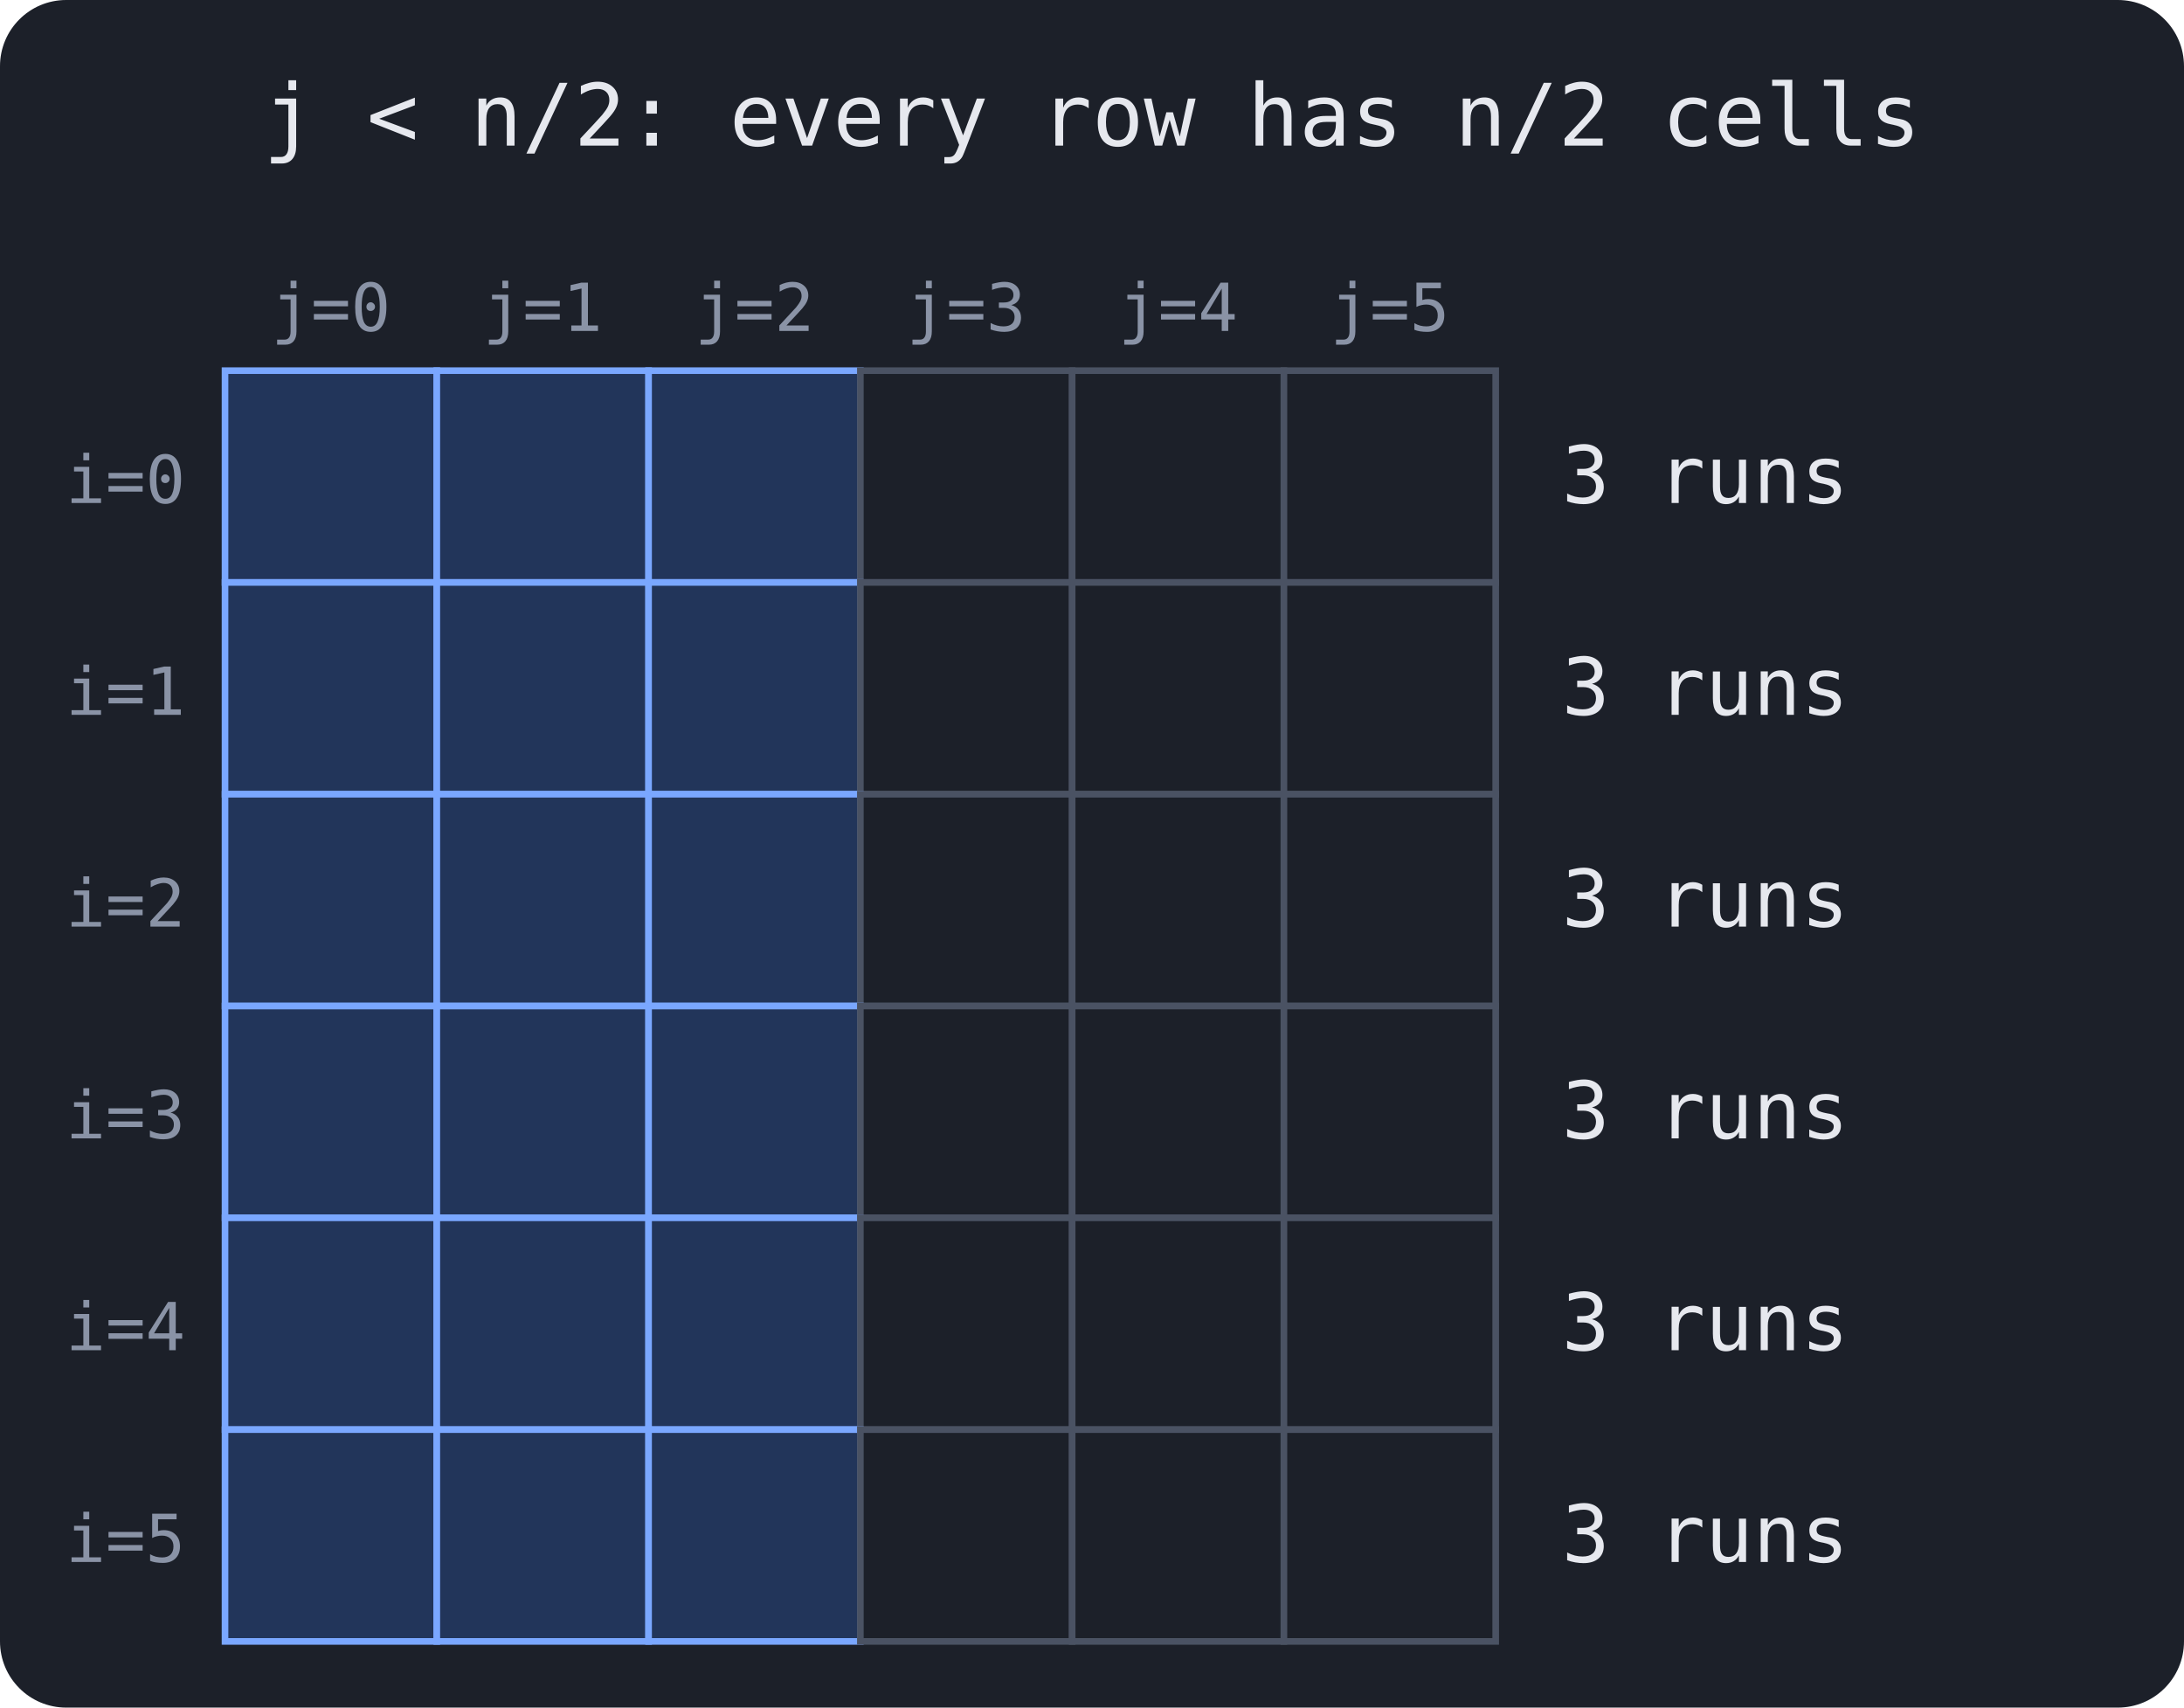
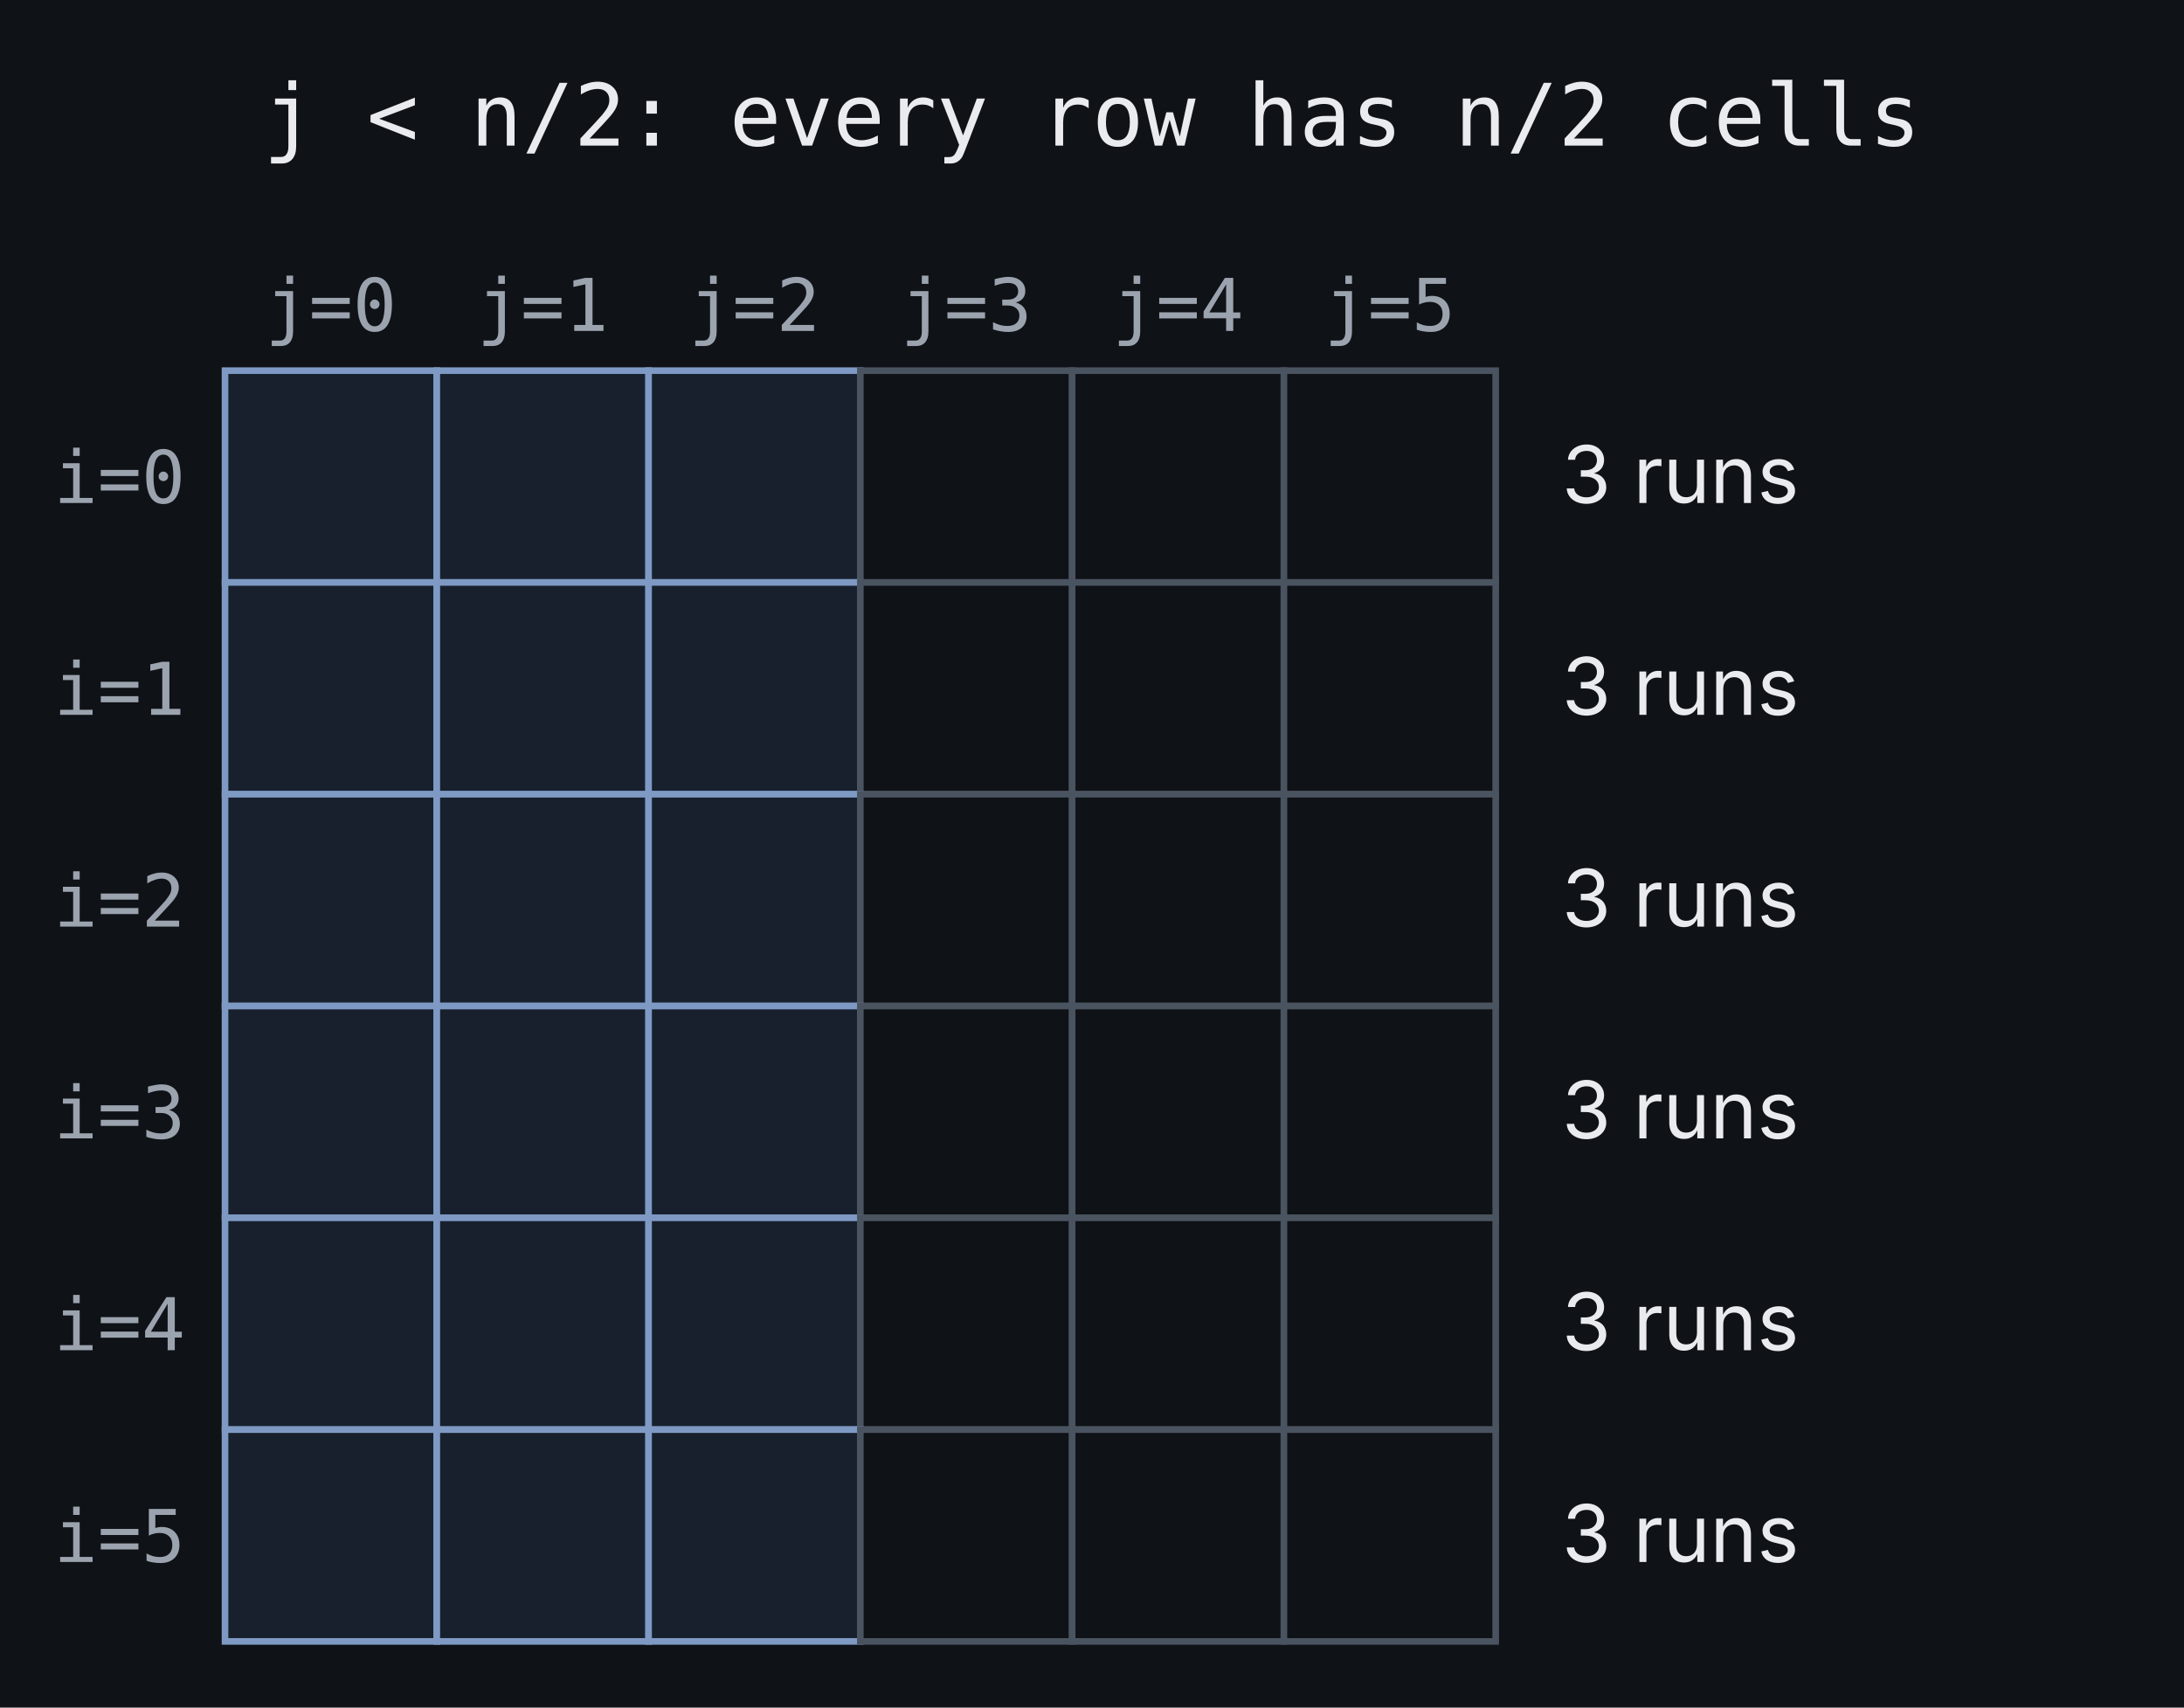
- <svg xmlns="http://www.w3.org/2000/svg" viewBox="0 0 330 258" width="330" height="258" font-family="ui-monospace,SFMono-Regular,Menlo,monospace">
-   <rect width="100%" height="100%" rx="10" fill="#1c2029" />
-   <text x="165" y="22" fill="#e6e8ee" font-size="13" text-anchor="middle">j &lt; n/2: every row has n/2 cells</text>
-   <text x="50.0" y="50" fill="#8a93a6" font-size="10" text-anchor="middle">j=0</text>
-   <text x="82.0" y="50" fill="#8a93a6" font-size="10" text-anchor="middle">j=1</text>
-   <text x="114.0" y="50" fill="#8a93a6" font-size="10" text-anchor="middle">j=2</text>
-   <text x="146.0" y="50" fill="#8a93a6" font-size="10" text-anchor="middle">j=3</text>
-   <text x="178.0" y="50" fill="#8a93a6" font-size="10" text-anchor="middle">j=4</text>
-   <text x="210.0" y="50" fill="#8a93a6" font-size="10" text-anchor="middle">j=5</text>
-   <text x="28" y="76.0" fill="#8a93a6" font-size="10" text-anchor="end">i=0</text>
-   <rect x="34.0" y="56.0" width="32.0" height="32.0" fill="#22355a" stroke="#7AA7FF" />
-   <rect x="66.0" y="56.0" width="32.0" height="32.0" fill="#22355a" stroke="#7AA7FF" />
-   <rect x="98.0" y="56.0" width="32.0" height="32.0" fill="#22355a" stroke="#7AA7FF" />
-   <rect x="130.0" y="56.0" width="32.0" height="32.0" fill="#1c2029" stroke="#4a5263" />
-   <rect x="162.0" y="56.0" width="32.0" height="32.0" fill="#1c2029" stroke="#4a5263" />
-   <rect x="194.0" y="56.0" width="32.0" height="32.0" fill="#1c2029" stroke="#4a5263" />
-   <text x="236.0" y="76.0" fill="#e6e8ee" font-size="12">3 runs</text>
-   <text x="28" y="108.0" fill="#8a93a6" font-size="10" text-anchor="end">i=1</text>
-   <rect x="34.0" y="88.0" width="32.0" height="32.0" fill="#22355a" stroke="#7AA7FF" />
-   <rect x="66.0" y="88.0" width="32.0" height="32.0" fill="#22355a" stroke="#7AA7FF" />
-   <rect x="98.0" y="88.0" width="32.0" height="32.0" fill="#22355a" stroke="#7AA7FF" />
-   <rect x="130.0" y="88.0" width="32.0" height="32.0" fill="#1c2029" stroke="#4a5263" />
-   <rect x="162.0" y="88.0" width="32.0" height="32.0" fill="#1c2029" stroke="#4a5263" />
-   <rect x="194.0" y="88.0" width="32.0" height="32.0" fill="#1c2029" stroke="#4a5263" />
-   <text x="236.0" y="108.0" fill="#e6e8ee" font-size="12">3 runs</text>
-   <text x="28" y="140.0" fill="#8a93a6" font-size="10" text-anchor="end">i=2</text>
-   <rect x="34.0" y="120.0" width="32.0" height="32.0" fill="#22355a" stroke="#7AA7FF" />
-   <rect x="66.0" y="120.0" width="32.0" height="32.0" fill="#22355a" stroke="#7AA7FF" />
-   <rect x="98.0" y="120.0" width="32.0" height="32.0" fill="#22355a" stroke="#7AA7FF" />
-   <rect x="130.0" y="120.0" width="32.0" height="32.0" fill="#1c2029" stroke="#4a5263" />
-   <rect x="162.0" y="120.0" width="32.0" height="32.0" fill="#1c2029" stroke="#4a5263" />
-   <rect x="194.0" y="120.0" width="32.0" height="32.0" fill="#1c2029" stroke="#4a5263" />
-   <text x="236.0" y="140.0" fill="#e6e8ee" font-size="12">3 runs</text>
-   <text x="28" y="172.0" fill="#8a93a6" font-size="10" text-anchor="end">i=3</text>
-   <rect x="34.0" y="152.0" width="32.0" height="32.0" fill="#22355a" stroke="#7AA7FF" />
-   <rect x="66.0" y="152.0" width="32.0" height="32.0" fill="#22355a" stroke="#7AA7FF" />
-   <rect x="98.0" y="152.0" width="32.0" height="32.0" fill="#22355a" stroke="#7AA7FF" />
-   <rect x="130.0" y="152.0" width="32.0" height="32.0" fill="#1c2029" stroke="#4a5263" />
-   <rect x="162.0" y="152.0" width="32.0" height="32.0" fill="#1c2029" stroke="#4a5263" />
-   <rect x="194.0" y="152.0" width="32.0" height="32.0" fill="#1c2029" stroke="#4a5263" />
-   <text x="236.0" y="172.0" fill="#e6e8ee" font-size="12">3 runs</text>
-   <text x="28" y="204.0" fill="#8a93a6" font-size="10" text-anchor="end">i=4</text>
-   <rect x="34.0" y="184.0" width="32.0" height="32.0" fill="#22355a" stroke="#7AA7FF" />
-   <rect x="66.0" y="184.0" width="32.0" height="32.0" fill="#22355a" stroke="#7AA7FF" />
-   <rect x="98.0" y="184.0" width="32.0" height="32.0" fill="#22355a" stroke="#7AA7FF" />
-   <rect x="130.0" y="184.0" width="32.0" height="32.0" fill="#1c2029" stroke="#4a5263" />
-   <rect x="162.0" y="184.0" width="32.0" height="32.0" fill="#1c2029" stroke="#4a5263" />
-   <rect x="194.0" y="184.0" width="32.0" height="32.0" fill="#1c2029" stroke="#4a5263" />
-   <text x="236.0" y="204.0" fill="#e6e8ee" font-size="12">3 runs</text>
-   <text x="28" y="236.0" fill="#8a93a6" font-size="10" text-anchor="end">i=5</text>
-   <rect x="34.0" y="216.0" width="32.0" height="32.0" fill="#22355a" stroke="#7AA7FF" />
-   <rect x="66.0" y="216.0" width="32.0" height="32.0" fill="#22355a" stroke="#7AA7FF" />
-   <rect x="98.0" y="216.0" width="32.0" height="32.0" fill="#22355a" stroke="#7AA7FF" />
-   <rect x="130.0" y="216.0" width="32.0" height="32.0" fill="#1c2029" stroke="#4a5263" />
-   <rect x="162.0" y="216.0" width="32.0" height="32.0" fill="#1c2029" stroke="#4a5263" />
-   <rect x="194.0" y="216.0" width="32.0" height="32.0" fill="#1c2029" stroke="#4a5263" />
-   <text x="236.0" y="236.0" fill="#e6e8ee" font-size="12">3 runs</text>
+ <svg xmlns="http://www.w3.org/2000/svg" viewBox="0 0 330 258" width="330" height="258" font-family="IBM Plex Sans,system-ui,-apple-system,Segoe UI,sans-serif">
+   <rect width="100%" height="100%" rx="0" fill="#0F1216" />
+   <text font-family="ui-monospace,SFMono-Regular,Menlo,monospace" x="165" y="22" fill="#E9EBEE" font-size="13" text-anchor="middle">j &lt; n/2: every row has n/2 cells</text>
+   <text font-family="ui-monospace,SFMono-Regular,Menlo,monospace" x="50.0" y="50" fill="#9BA3AF" font-size="11" text-anchor="middle">j=0</text>
+   <text font-family="ui-monospace,SFMono-Regular,Menlo,monospace" x="82.0" y="50" fill="#9BA3AF" font-size="11" text-anchor="middle">j=1</text>
+   <text font-family="ui-monospace,SFMono-Regular,Menlo,monospace" x="114.0" y="50" fill="#9BA3AF" font-size="11" text-anchor="middle">j=2</text>
+   <text font-family="ui-monospace,SFMono-Regular,Menlo,monospace" x="146.0" y="50" fill="#9BA3AF" font-size="11" text-anchor="middle">j=3</text>
+   <text font-family="ui-monospace,SFMono-Regular,Menlo,monospace" x="178.0" y="50" fill="#9BA3AF" font-size="11" text-anchor="middle">j=4</text>
+   <text font-family="ui-monospace,SFMono-Regular,Menlo,monospace" x="210.0" y="50" fill="#9BA3AF" font-size="11" text-anchor="middle">j=5</text>
+   <text font-family="ui-monospace,SFMono-Regular,Menlo,monospace" x="28" y="76.0" fill="#9BA3AF" font-size="11" text-anchor="end">i=0</text>
+   <rect x="34.0" y="56.0" width="32.0" height="32.0" fill="#18202E" stroke="#7E9AC4" />
+   <rect x="66.0" y="56.0" width="32.0" height="32.0" fill="#18202E" stroke="#7E9AC4" />
+   <rect x="98.0" y="56.0" width="32.0" height="32.0" fill="#18202E" stroke="#7E9AC4" />
+   <rect x="130.0" y="56.0" width="32.0" height="32.0" fill="#0F1216" stroke="#4A5360" />
+   <rect x="162.0" y="56.0" width="32.0" height="32.0" fill="#0F1216" stroke="#4A5360" />
+   <rect x="194.0" y="56.0" width="32.0" height="32.0" fill="#0F1216" stroke="#4A5360" />
+   <text x="236.0" y="76.0" fill="#E9EBEE" font-size="12">3 runs</text>
+   <text font-family="ui-monospace,SFMono-Regular,Menlo,monospace" x="28" y="108.0" fill="#9BA3AF" font-size="11" text-anchor="end">i=1</text>
+   <rect x="34.0" y="88.0" width="32.0" height="32.0" fill="#18202E" stroke="#7E9AC4" />
+   <rect x="66.0" y="88.0" width="32.0" height="32.0" fill="#18202E" stroke="#7E9AC4" />
+   <rect x="98.0" y="88.0" width="32.0" height="32.0" fill="#18202E" stroke="#7E9AC4" />
+   <rect x="130.0" y="88.0" width="32.0" height="32.0" fill="#0F1216" stroke="#4A5360" />
+   <rect x="162.0" y="88.0" width="32.0" height="32.0" fill="#0F1216" stroke="#4A5360" />
+   <rect x="194.0" y="88.0" width="32.0" height="32.0" fill="#0F1216" stroke="#4A5360" />
+   <text x="236.0" y="108.0" fill="#E9EBEE" font-size="12">3 runs</text>
+   <text font-family="ui-monospace,SFMono-Regular,Menlo,monospace" x="28" y="140.0" fill="#9BA3AF" font-size="11" text-anchor="end">i=2</text>
+   <rect x="34.0" y="120.0" width="32.0" height="32.0" fill="#18202E" stroke="#7E9AC4" />
+   <rect x="66.0" y="120.0" width="32.0" height="32.0" fill="#18202E" stroke="#7E9AC4" />
+   <rect x="98.0" y="120.0" width="32.0" height="32.0" fill="#18202E" stroke="#7E9AC4" />
+   <rect x="130.0" y="120.0" width="32.0" height="32.0" fill="#0F1216" stroke="#4A5360" />
+   <rect x="162.0" y="120.0" width="32.0" height="32.0" fill="#0F1216" stroke="#4A5360" />
+   <rect x="194.0" y="120.0" width="32.0" height="32.0" fill="#0F1216" stroke="#4A5360" />
+   <text x="236.0" y="140.0" fill="#E9EBEE" font-size="12">3 runs</text>
+   <text font-family="ui-monospace,SFMono-Regular,Menlo,monospace" x="28" y="172.0" fill="#9BA3AF" font-size="11" text-anchor="end">i=3</text>
+   <rect x="34.0" y="152.0" width="32.0" height="32.0" fill="#18202E" stroke="#7E9AC4" />
+   <rect x="66.0" y="152.0" width="32.0" height="32.0" fill="#18202E" stroke="#7E9AC4" />
+   <rect x="98.0" y="152.0" width="32.0" height="32.0" fill="#18202E" stroke="#7E9AC4" />
+   <rect x="130.0" y="152.0" width="32.0" height="32.0" fill="#0F1216" stroke="#4A5360" />
+   <rect x="162.0" y="152.0" width="32.0" height="32.0" fill="#0F1216" stroke="#4A5360" />
+   <rect x="194.0" y="152.0" width="32.0" height="32.0" fill="#0F1216" stroke="#4A5360" />
+   <text x="236.0" y="172.0" fill="#E9EBEE" font-size="12">3 runs</text>
+   <text font-family="ui-monospace,SFMono-Regular,Menlo,monospace" x="28" y="204.0" fill="#9BA3AF" font-size="11" text-anchor="end">i=4</text>
+   <rect x="34.0" y="184.0" width="32.0" height="32.0" fill="#18202E" stroke="#7E9AC4" />
+   <rect x="66.0" y="184.0" width="32.0" height="32.0" fill="#18202E" stroke="#7E9AC4" />
+   <rect x="98.0" y="184.0" width="32.0" height="32.0" fill="#18202E" stroke="#7E9AC4" />
+   <rect x="130.0" y="184.0" width="32.0" height="32.0" fill="#0F1216" stroke="#4A5360" />
+   <rect x="162.0" y="184.0" width="32.0" height="32.0" fill="#0F1216" stroke="#4A5360" />
+   <rect x="194.0" y="184.0" width="32.0" height="32.0" fill="#0F1216" stroke="#4A5360" />
+   <text x="236.0" y="204.0" fill="#E9EBEE" font-size="12">3 runs</text>
+   <text font-family="ui-monospace,SFMono-Regular,Menlo,monospace" x="28" y="236.0" fill="#9BA3AF" font-size="11" text-anchor="end">i=5</text>
+   <rect x="34.0" y="216.0" width="32.0" height="32.0" fill="#18202E" stroke="#7E9AC4" />
+   <rect x="66.0" y="216.0" width="32.0" height="32.0" fill="#18202E" stroke="#7E9AC4" />
+   <rect x="98.0" y="216.0" width="32.0" height="32.0" fill="#18202E" stroke="#7E9AC4" />
+   <rect x="130.0" y="216.0" width="32.0" height="32.0" fill="#0F1216" stroke="#4A5360" />
+   <rect x="162.0" y="216.0" width="32.0" height="32.0" fill="#0F1216" stroke="#4A5360" />
+   <rect x="194.0" y="216.0" width="32.0" height="32.0" fill="#0F1216" stroke="#4A5360" />
+   <text x="236.0" y="236.0" fill="#E9EBEE" font-size="12">3 runs</text>
</svg>
